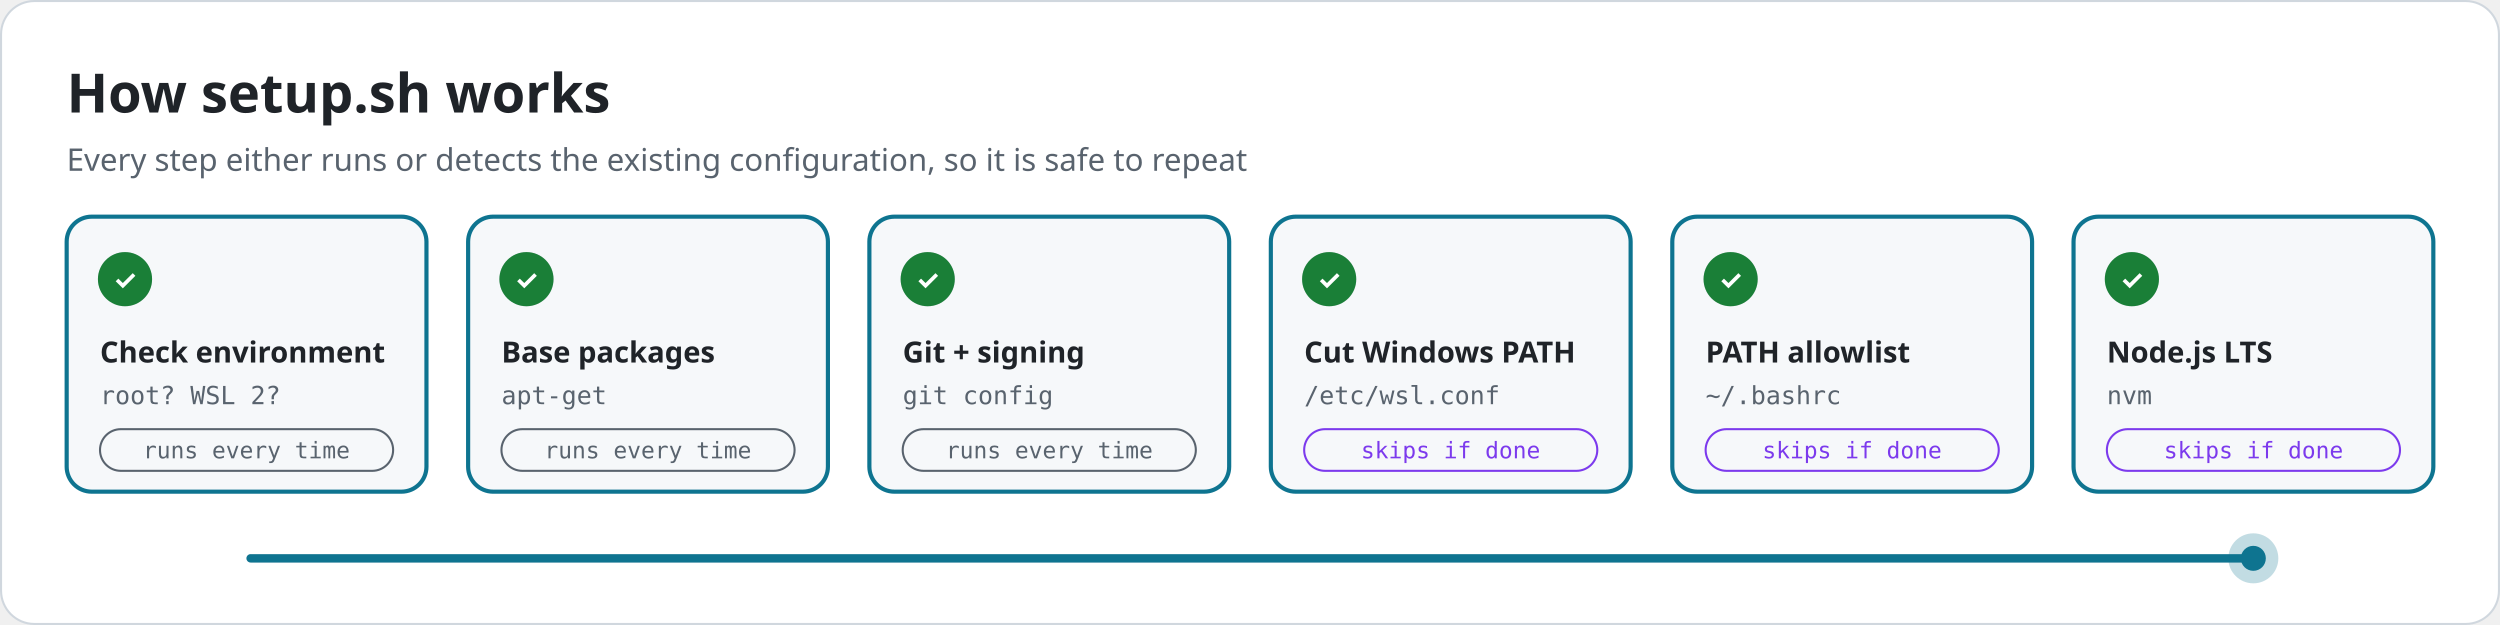
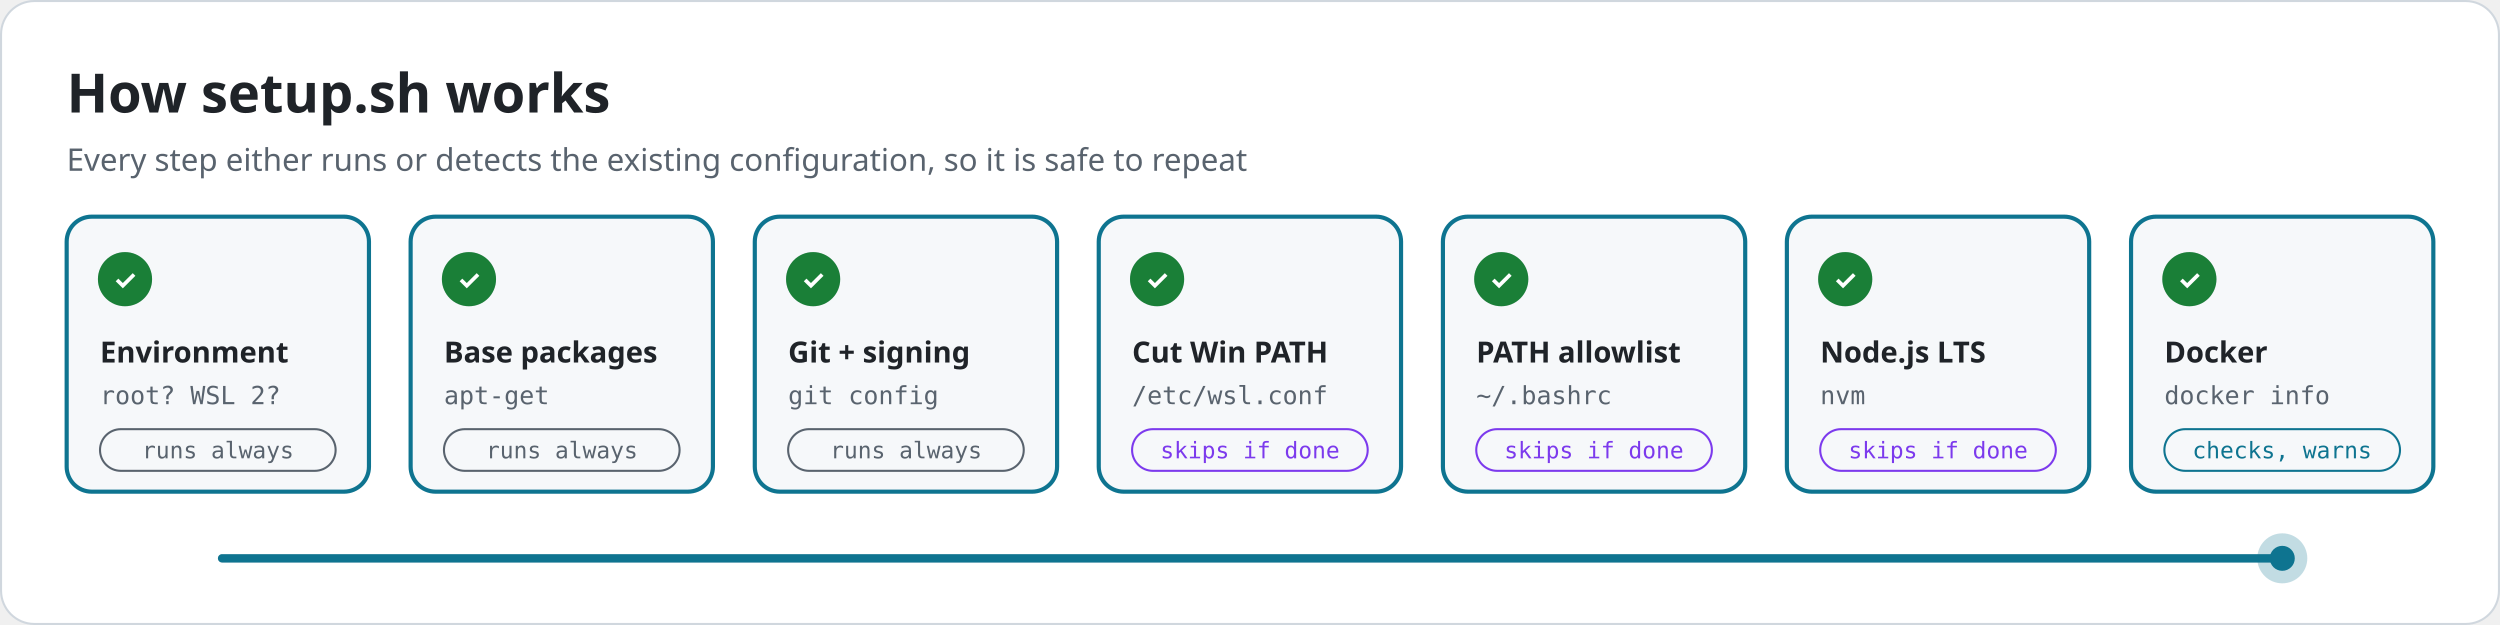
<svg xmlns="http://www.w3.org/2000/svg" width="1200" height="300" viewBox="0 0 1200 300" role="img" aria-labelledby="title desc">
-   <style>text { font-family: -apple-system, BlinkMacSystemFont, 'Segoe UI', 'Noto Sans', Helvetica, Arial, sans-serif; } .title { font-size: 26px; font-weight: 800; fill: #1f2328; } .sub { font-size: 15px; fill: #59636e; } .mono { font-family: ui-monospace, SFMono-Regular, 'Cascadia Code', Consolas, 'DejaVu Sans Mono', 'Liberation Mono', monospace; }  .step { font-size: 14px; font-weight: 700; fill: #1f2328; } .detail { font-family: ui-monospace, SFMono-Regular, 'Cascadia Code', Consolas, 'DejaVu Sans Mono', 'Liberation Mono', monospace; font-size: 12px; fill: #59636e; } .num { font-size: 13px; font-weight: 700; fill: #1f2328; } .pill { font-family: ui-monospace, SFMono-Regular, 'Cascadia Code', Consolas, 'DejaVu Sans Mono', 'Liberation Mono', monospace; font-size: 11px; } .track { transform-box: fill-box; transform-origin: left center; transform: scaleX(1); animation: track 7.5s linear infinite; } @keyframes track { 0% { transform: scaleX(0); opacity: 1; } 75% { transform: scaleX(1); } 94% { opacity: 1; } 100% { transform: scaleX(1); opacity: 0; } } .dot { transform: translateX(963.3px); animation: dot 7.5s linear infinite; } @keyframes dot { 0% { transform: translateX(0); opacity: 1; } 75% { transform: translateX(963.3px); } 94% { opacity: 1; } 100% { transform: translateX(963.3px); opacity: 0; } } .k0 { animation: k0 7.5s linear infinite; } @keyframes k0 { 0%, 0.00% { opacity: 0; } 2.00%, 94% { opacity: 1; } 100% { opacity: 0; } } .k1 { animation: k1 7.5s linear infinite; } @keyframes k1 { 0%, 15.00% { opacity: 0; } 17.00%, 94% { opacity: 1; } 100% { opacity: 0; } } .k2 { animation: k2 7.5s linear infinite; } @keyframes k2 { 0%, 30.00% { opacity: 0; } 32.00%, 94% { opacity: 1; } 100% { opacity: 0; } } .k3 { animation: k3 7.5s linear infinite; } @keyframes k3 { 0%, 45.00% { opacity: 0; } 47.00%, 94% { opacity: 1; } 100% { opacity: 0; } } .k4 { animation: k4 7.5s linear infinite; } @keyframes k4 { 0%, 60.00% { opacity: 0; } 62.00%, 94% { opacity: 1; } 100% { opacity: 0; } } .k5 { animation: k5 7.5s linear infinite; } @keyframes k5 { 0%, 75.00% { opacity: 0; } 77.00%, 94% { opacity: 1; } 100% { opacity: 0; } } @media (prefers-reduced-motion: reduce) { * { animation: none !important; } }</style>
+   <style>text { font-family: -apple-system, BlinkMacSystemFont, 'Segoe UI', 'Noto Sans', Helvetica, Arial, sans-serif; } .title { font-size: 26px; font-weight: 800; fill: #1f2328; } .sub { font-size: 15px; fill: #59636e; } .mono { font-family: ui-monospace, SFMono-Regular, 'Cascadia Code', Consolas, 'DejaVu Sans Mono', 'Liberation Mono', monospace; }  .step { font-size: 14px; font-weight: 700; fill: #1f2328; } .detail { font-family: ui-monospace, SFMono-Regular, 'Cascadia Code', Consolas, 'DejaVu Sans Mono', 'Liberation Mono', monospace; font-size: 12px; fill: #59636e; } .num { font-size: 13px; font-weight: 700; fill: #1f2328; } .pill { font-family: ui-monospace, SFMono-Regular, 'Cascadia Code', Consolas, 'DejaVu Sans Mono', 'Liberation Mono', monospace; font-size: 11px; } .track { transform-box: fill-box; transform-origin: left center; transform: scaleX(1); animation: track 7.5s linear infinite; } @keyframes track { 0% { transform: scaleX(0); opacity: 1; } 75% { transform: scaleX(1); } 94% { opacity: 1; } 100% { transform: scaleX(1); opacity: 0; } } .dot { transform: translateX(990.9px); animation: dot 7.5s linear infinite; } @keyframes dot { 0% { transform: translateX(0); opacity: 1; } 75% { transform: translateX(990.9px); } 94% { opacity: 1; } 100% { transform: translateX(990.9px); opacity: 0; } } .k0 { animation: k0 7.5s linear infinite; } @keyframes k0 { 0%, 0.00% { opacity: 0; } 2.00%, 94% { opacity: 1; } 100% { opacity: 0; } } .k1 { animation: k1 7.5s linear infinite; } @keyframes k1 { 0%, 12.50% { opacity: 0; } 14.50%, 94% { opacity: 1; } 100% { opacity: 0; } } .k2 { animation: k2 7.5s linear infinite; } @keyframes k2 { 0%, 25.00% { opacity: 0; } 27.00%, 94% { opacity: 1; } 100% { opacity: 0; } } .k3 { animation: k3 7.5s linear infinite; } @keyframes k3 { 0%, 37.50% { opacity: 0; } 39.50%, 94% { opacity: 1; } 100% { opacity: 0; } } .k4 { animation: k4 7.5s linear infinite; } @keyframes k4 { 0%, 50.00% { opacity: 0; } 52.00%, 94% { opacity: 1; } 100% { opacity: 0; } } .k5 { animation: k5 7.5s linear infinite; } @keyframes k5 { 0%, 62.50% { opacity: 0; } 64.50%, 94% { opacity: 1; } 100% { opacity: 0; } } .k6 { animation: k6 7.5s linear infinite; } @keyframes k6 { 0%, 75.00% { opacity: 0; } 77.00%, 94% { opacity: 1; } 100% { opacity: 0; } } @media (prefers-reduced-motion: reduce) { * { animation: none !important; } }</style>
  <rect x="0.5" y="0.5" width="1199" height="299" rx="16" fill="#ffffff" stroke="#d0d7de" />
  <text x="32" y="54" class="title">How setup.sh works</text>
  <text x="32" y="82" class="sub">Every step either runs or detects the existing configuration, so it is safe to repeat</text>
-   <rect x="32.0" y="104" width="172.7" height="132" rx="12" fill="#f6f8fa" stroke="#d0d7de" />
-   <rect class="k0" x="32.0" y="104" width="172.7" height="132" rx="12" fill="none" stroke="#0e7490" stroke-width="2" />
+   <rect x="32.0" y="104" width="145.1" height="132" rx="12" fill="#f6f8fa" stroke="#d0d7de" />
+   <rect class="k0" x="32.0" y="104" width="145.1" height="132" rx="12" fill="none" stroke="#0e7490" stroke-width="2" />
  <circle cx="60.0" cy="134" r="13" fill="#d0d7de" />
  <text x="60.0" y="139" text-anchor="middle" class="num">1</text>
  <g class="k0">
    <circle cx="60.0" cy="134" r="13" fill="#1a7f37" />
    <text x="60.0" y="139" text-anchor="middle" class="num" fill="#ffffff" style="fill:#ffffff">✓</text>
  </g>
-   <text x="48.0" y="174" class="step">Check environment</text>
+   <text x="48.0" y="174" class="step">Environment</text>
  <text x="48.0" y="194" class="detail">root? WSL 2?</text>
-   <rect x="48.0" y="206" width="140.7" height="20" rx="10" fill="none" stroke="#59636e" />
-   <text x="118.3" y="220" text-anchor="middle" class="pill" fill="#59636e">runs every time</text>
-   <rect x="224.7" y="104" width="172.7" height="132" rx="12" fill="#f6f8fa" stroke="#d0d7de" />
-   <rect class="k1" x="224.7" y="104" width="172.7" height="132" rx="12" fill="none" stroke="#0e7490" stroke-width="2" />
-   <circle cx="252.7" cy="134" r="13" fill="#d0d7de" />
-   <text x="252.7" y="139" text-anchor="middle" class="num">2</text>
+   <rect x="48.0" y="206" width="113.1" height="20" rx="10" fill="none" stroke="#59636e" />
+   <text x="104.6" y="220" text-anchor="middle" class="pill" fill="#59636e">runs always</text>
+   <rect x="197.1" y="104" width="145.1" height="132" rx="12" fill="#f6f8fa" stroke="#d0d7de" />
+   <rect class="k1" x="197.1" y="104" width="145.1" height="132" rx="12" fill="none" stroke="#0e7490" stroke-width="2" />
+   <circle cx="225.1" cy="134" r="13" fill="#d0d7de" />
+   <text x="225.1" y="139" text-anchor="middle" class="num">2</text>
  <g class="k1">
-     <circle cx="252.7" cy="134" r="13" fill="#1a7f37" />
-     <text x="252.7" y="139" text-anchor="middle" class="num" fill="#ffffff" style="fill:#ffffff">✓</text>
+     <circle cx="225.1" cy="134" r="13" fill="#1a7f37" />
+     <text x="225.1" y="139" text-anchor="middle" class="num" fill="#ffffff" style="fill:#ffffff">✓</text>
  </g>
-   <text x="240.7" y="174" class="step">Base packages</text>
-   <text x="240.7" y="194" class="detail">apt-get</text>
-   <rect x="240.7" y="206" width="140.7" height="20" rx="10" fill="none" stroke="#59636e" />
-   <text x="311.0" y="220" text-anchor="middle" class="pill" fill="#59636e">runs every time</text>
-   <rect x="417.3" y="104" width="172.7" height="132" rx="12" fill="#f6f8fa" stroke="#d0d7de" />
-   <rect class="k2" x="417.3" y="104" width="172.7" height="132" rx="12" fill="none" stroke="#0e7490" stroke-width="2" />
-   <circle cx="445.3" cy="134" r="13" fill="#d0d7de" />
-   <text x="445.3" y="139" text-anchor="middle" class="num">3</text>
+   <text x="213.1" y="174" class="step">Base packages</text>
+   <text x="213.1" y="194" class="detail">apt-get</text>
+   <rect x="213.1" y="206" width="113.1" height="20" rx="10" fill="none" stroke="#59636e" />
+   <text x="269.7" y="220" text-anchor="middle" class="pill" fill="#59636e">runs always</text>
+   <rect x="362.3" y="104" width="145.1" height="132" rx="12" fill="#f6f8fa" stroke="#d0d7de" />
+   <rect class="k2" x="362.3" y="104" width="145.1" height="132" rx="12" fill="none" stroke="#0e7490" stroke-width="2" />
+   <circle cx="390.3" cy="134" r="13" fill="#d0d7de" />
+   <text x="390.3" y="139" text-anchor="middle" class="num">3</text>
  <g class="k2">
-     <circle cx="445.3" cy="134" r="13" fill="#1a7f37" />
-     <text x="445.3" y="139" text-anchor="middle" class="num" fill="#ffffff" style="fill:#ffffff">✓</text>
+     <circle cx="390.3" cy="134" r="13" fill="#1a7f37" />
+     <text x="390.3" y="139" text-anchor="middle" class="num" fill="#ffffff" style="fill:#ffffff">✓</text>
  </g>
-   <text x="433.3" y="174" class="step">Git + signing</text>
-   <text x="433.3" y="194" class="detail">git config</text>
-   <rect x="433.3" y="206" width="140.7" height="20" rx="10" fill="none" stroke="#59636e" />
-   <text x="503.7" y="220" text-anchor="middle" class="pill" fill="#59636e">runs every time</text>
-   <rect x="610.0" y="104" width="172.7" height="132" rx="12" fill="#f6f8fa" stroke="#d0d7de" />
-   <rect class="k3" x="610.0" y="104" width="172.7" height="132" rx="12" fill="none" stroke="#0e7490" stroke-width="2" />
-   <circle cx="638.0" cy="134" r="13" fill="#d0d7de" />
-   <text x="638.0" y="139" text-anchor="middle" class="num">4</text>
+   <text x="378.3" y="174" class="step">Git + signing</text>
+   <text x="378.3" y="194" class="detail">git config</text>
+   <rect x="378.3" y="206" width="113.1" height="20" rx="10" fill="none" stroke="#59636e" />
+   <text x="434.9" y="220" text-anchor="middle" class="pill" fill="#59636e">runs always</text>
+   <rect x="527.4" y="104" width="145.1" height="132" rx="12" fill="#f6f8fa" stroke="#d0d7de" />
+   <rect class="k3" x="527.4" y="104" width="145.1" height="132" rx="12" fill="none" stroke="#0e7490" stroke-width="2" />
+   <circle cx="555.4" cy="134" r="13" fill="#d0d7de" />
+   <text x="555.4" y="139" text-anchor="middle" class="num">4</text>
  <g class="k3">
-     <circle cx="638.0" cy="134" r="13" fill="#1a7f37" />
-     <text x="638.0" y="139" text-anchor="middle" class="num" fill="#ffffff" style="fill:#ffffff">✓</text>
+     <circle cx="555.4" cy="134" r="13" fill="#1a7f37" />
+     <text x="555.4" y="139" text-anchor="middle" class="num" fill="#ffffff" style="fill:#ffffff">✓</text>
  </g>
-   <text x="626.0" y="174" class="step">Cut Windows PATH</text>
-   <text x="626.0" y="194" class="detail">/etc/wsl.conf</text>
-   <rect x="626.0" y="206" width="140.7" height="20" rx="10" fill="none" stroke="#7c3aed" />
-   <text x="696.3" y="220" text-anchor="middle" class="pill" fill="#7c3aed">skips if done</text>
-   <rect x="802.7" y="104" width="172.7" height="132" rx="12" fill="#f6f8fa" stroke="#d0d7de" />
-   <rect class="k4" x="802.7" y="104" width="172.7" height="132" rx="12" fill="none" stroke="#0e7490" stroke-width="2" />
-   <circle cx="830.7" cy="134" r="13" fill="#d0d7de" />
-   <text x="830.7" y="139" text-anchor="middle" class="num">5</text>
+   <text x="543.4" y="174" class="step">Cut Win PATH</text>
+   <text x="543.4" y="194" class="detail">/etc/wsl.conf</text>
+   <rect x="543.4" y="206" width="113.1" height="20" rx="10" fill="none" stroke="#7c3aed" />
+   <text x="600.0" y="220" text-anchor="middle" class="pill" fill="#7c3aed">skips if done</text>
+   <rect x="692.6" y="104" width="145.1" height="132" rx="12" fill="#f6f8fa" stroke="#d0d7de" />
+   <rect class="k4" x="692.6" y="104" width="145.1" height="132" rx="12" fill="none" stroke="#0e7490" stroke-width="2" />
+   <circle cx="720.6" cy="134" r="13" fill="#d0d7de" />
+   <text x="720.6" y="139" text-anchor="middle" class="num">5</text>
  <g class="k4">
-     <circle cx="830.7" cy="134" r="13" fill="#1a7f37" />
-     <text x="830.7" y="139" text-anchor="middle" class="num" fill="#ffffff" style="fill:#ffffff">✓</text>
+     <circle cx="720.6" cy="134" r="13" fill="#1a7f37" />
+     <text x="720.6" y="139" text-anchor="middle" class="num" fill="#ffffff" style="fill:#ffffff">✓</text>
  </g>
-   <text x="818.7" y="174" class="step">PATH allowlist</text>
-   <text x="818.7" y="194" class="detail">~/.bashrc</text>
-   <rect x="818.7" y="206" width="140.7" height="20" rx="10" fill="none" stroke="#7c3aed" />
-   <text x="889.0" y="220" text-anchor="middle" class="pill" fill="#7c3aed">skips if done</text>
-   <rect x="995.3" y="104" width="172.7" height="132" rx="12" fill="#f6f8fa" stroke="#d0d7de" />
-   <rect class="k5" x="995.3" y="104" width="172.7" height="132" rx="12" fill="none" stroke="#0e7490" stroke-width="2" />
-   <circle cx="1023.3" cy="134" r="13" fill="#d0d7de" />
-   <text x="1023.3" y="139" text-anchor="middle" class="num">6</text>
+   <text x="708.6" y="174" class="step">PATH allowlist</text>
+   <text x="708.6" y="194" class="detail">~/.bashrc</text>
+   <rect x="708.6" y="206" width="113.1" height="20" rx="10" fill="none" stroke="#7c3aed" />
+   <text x="765.1" y="220" text-anchor="middle" class="pill" fill="#7c3aed">skips if done</text>
+   <rect x="857.7" y="104" width="145.1" height="132" rx="12" fill="#f6f8fa" stroke="#d0d7de" />
+   <rect class="k5" x="857.7" y="104" width="145.1" height="132" rx="12" fill="none" stroke="#0e7490" stroke-width="2" />
+   <circle cx="885.7" cy="134" r="13" fill="#d0d7de" />
+   <text x="885.7" y="139" text-anchor="middle" class="num">6</text>
  <g class="k5">
-     <circle cx="1023.3" cy="134" r="13" fill="#1a7f37" />
-     <text x="1023.3" y="139" text-anchor="middle" class="num" fill="#ffffff" style="fill:#ffffff">✓</text>
+     <circle cx="885.7" cy="134" r="13" fill="#1a7f37" />
+     <text x="885.7" y="139" text-anchor="middle" class="num" fill="#ffffff" style="fill:#ffffff">✓</text>
  </g>
-   <text x="1011.3" y="174" class="step">Node.js LTS</text>
-   <text x="1011.3" y="194" class="detail">nvm</text>
-   <rect x="1011.3" y="206" width="140.7" height="20" rx="10" fill="none" stroke="#7c3aed" />
-   <text x="1081.7" y="220" text-anchor="middle" class="pill" fill="#7c3aed">skips if done</text>
-   <rect x="118.3" y="266" width="963.3" height="4" rx="2" fill="#d0d7de" />
-   <rect class="track" x="118.3" y="266" width="963.3" height="4" rx="2" fill="#0e7490" />
+   <text x="873.7" y="174" class="step">Node.js LTS</text>
+   <text x="873.7" y="194" class="detail">nvm</text>
+   <rect x="873.7" y="206" width="113.1" height="20" rx="10" fill="none" stroke="#7c3aed" />
+   <text x="930.3" y="220" text-anchor="middle" class="pill" fill="#7c3aed">skips if done</text>
+   <rect x="1022.9" y="104" width="145.1" height="132" rx="12" fill="#f6f8fa" stroke="#d0d7de" />
+   <rect class="k6" x="1022.9" y="104" width="145.1" height="132" rx="12" fill="none" stroke="#0e7490" stroke-width="2" />
+   <circle cx="1050.9" cy="134" r="13" fill="#d0d7de" />
+   <text x="1050.9" y="139" text-anchor="middle" class="num">7</text>
+   <g class="k6">
+     <circle cx="1050.9" cy="134" r="13" fill="#1a7f37" />
+     <text x="1050.9" y="139" text-anchor="middle" class="num" fill="#ffffff" style="fill:#ffffff">✓</text>
+   </g>
+   <text x="1038.9" y="174" class="step">Docker</text>
+   <text x="1038.9" y="194" class="detail">docker info</text>
+   <rect x="1038.9" y="206" width="113.1" height="20" rx="10" fill="none" stroke="#0e7490" />
+   <text x="1095.4" y="220" text-anchor="middle" class="pill" fill="#0e7490">checks, warns</text>
+   <rect x="104.6" y="266" width="990.9" height="4" rx="2" fill="#d0d7de" />
+   <rect class="track" x="104.6" y="266" width="990.9" height="4" rx="2" fill="#0e7490" />
  <g class="dot">
-     <circle cx="118.3" cy="268" r="12" fill="#0e7490" fill-opacity="0.25" />
-     <circle cx="118.3" cy="268" r="6" fill="#0e7490" />
+     <circle cx="104.6" cy="268" r="12" fill="#0e7490" fill-opacity="0.25" />
+     <circle cx="104.6" cy="268" r="6" fill="#0e7490" />
  </g>
</svg>
